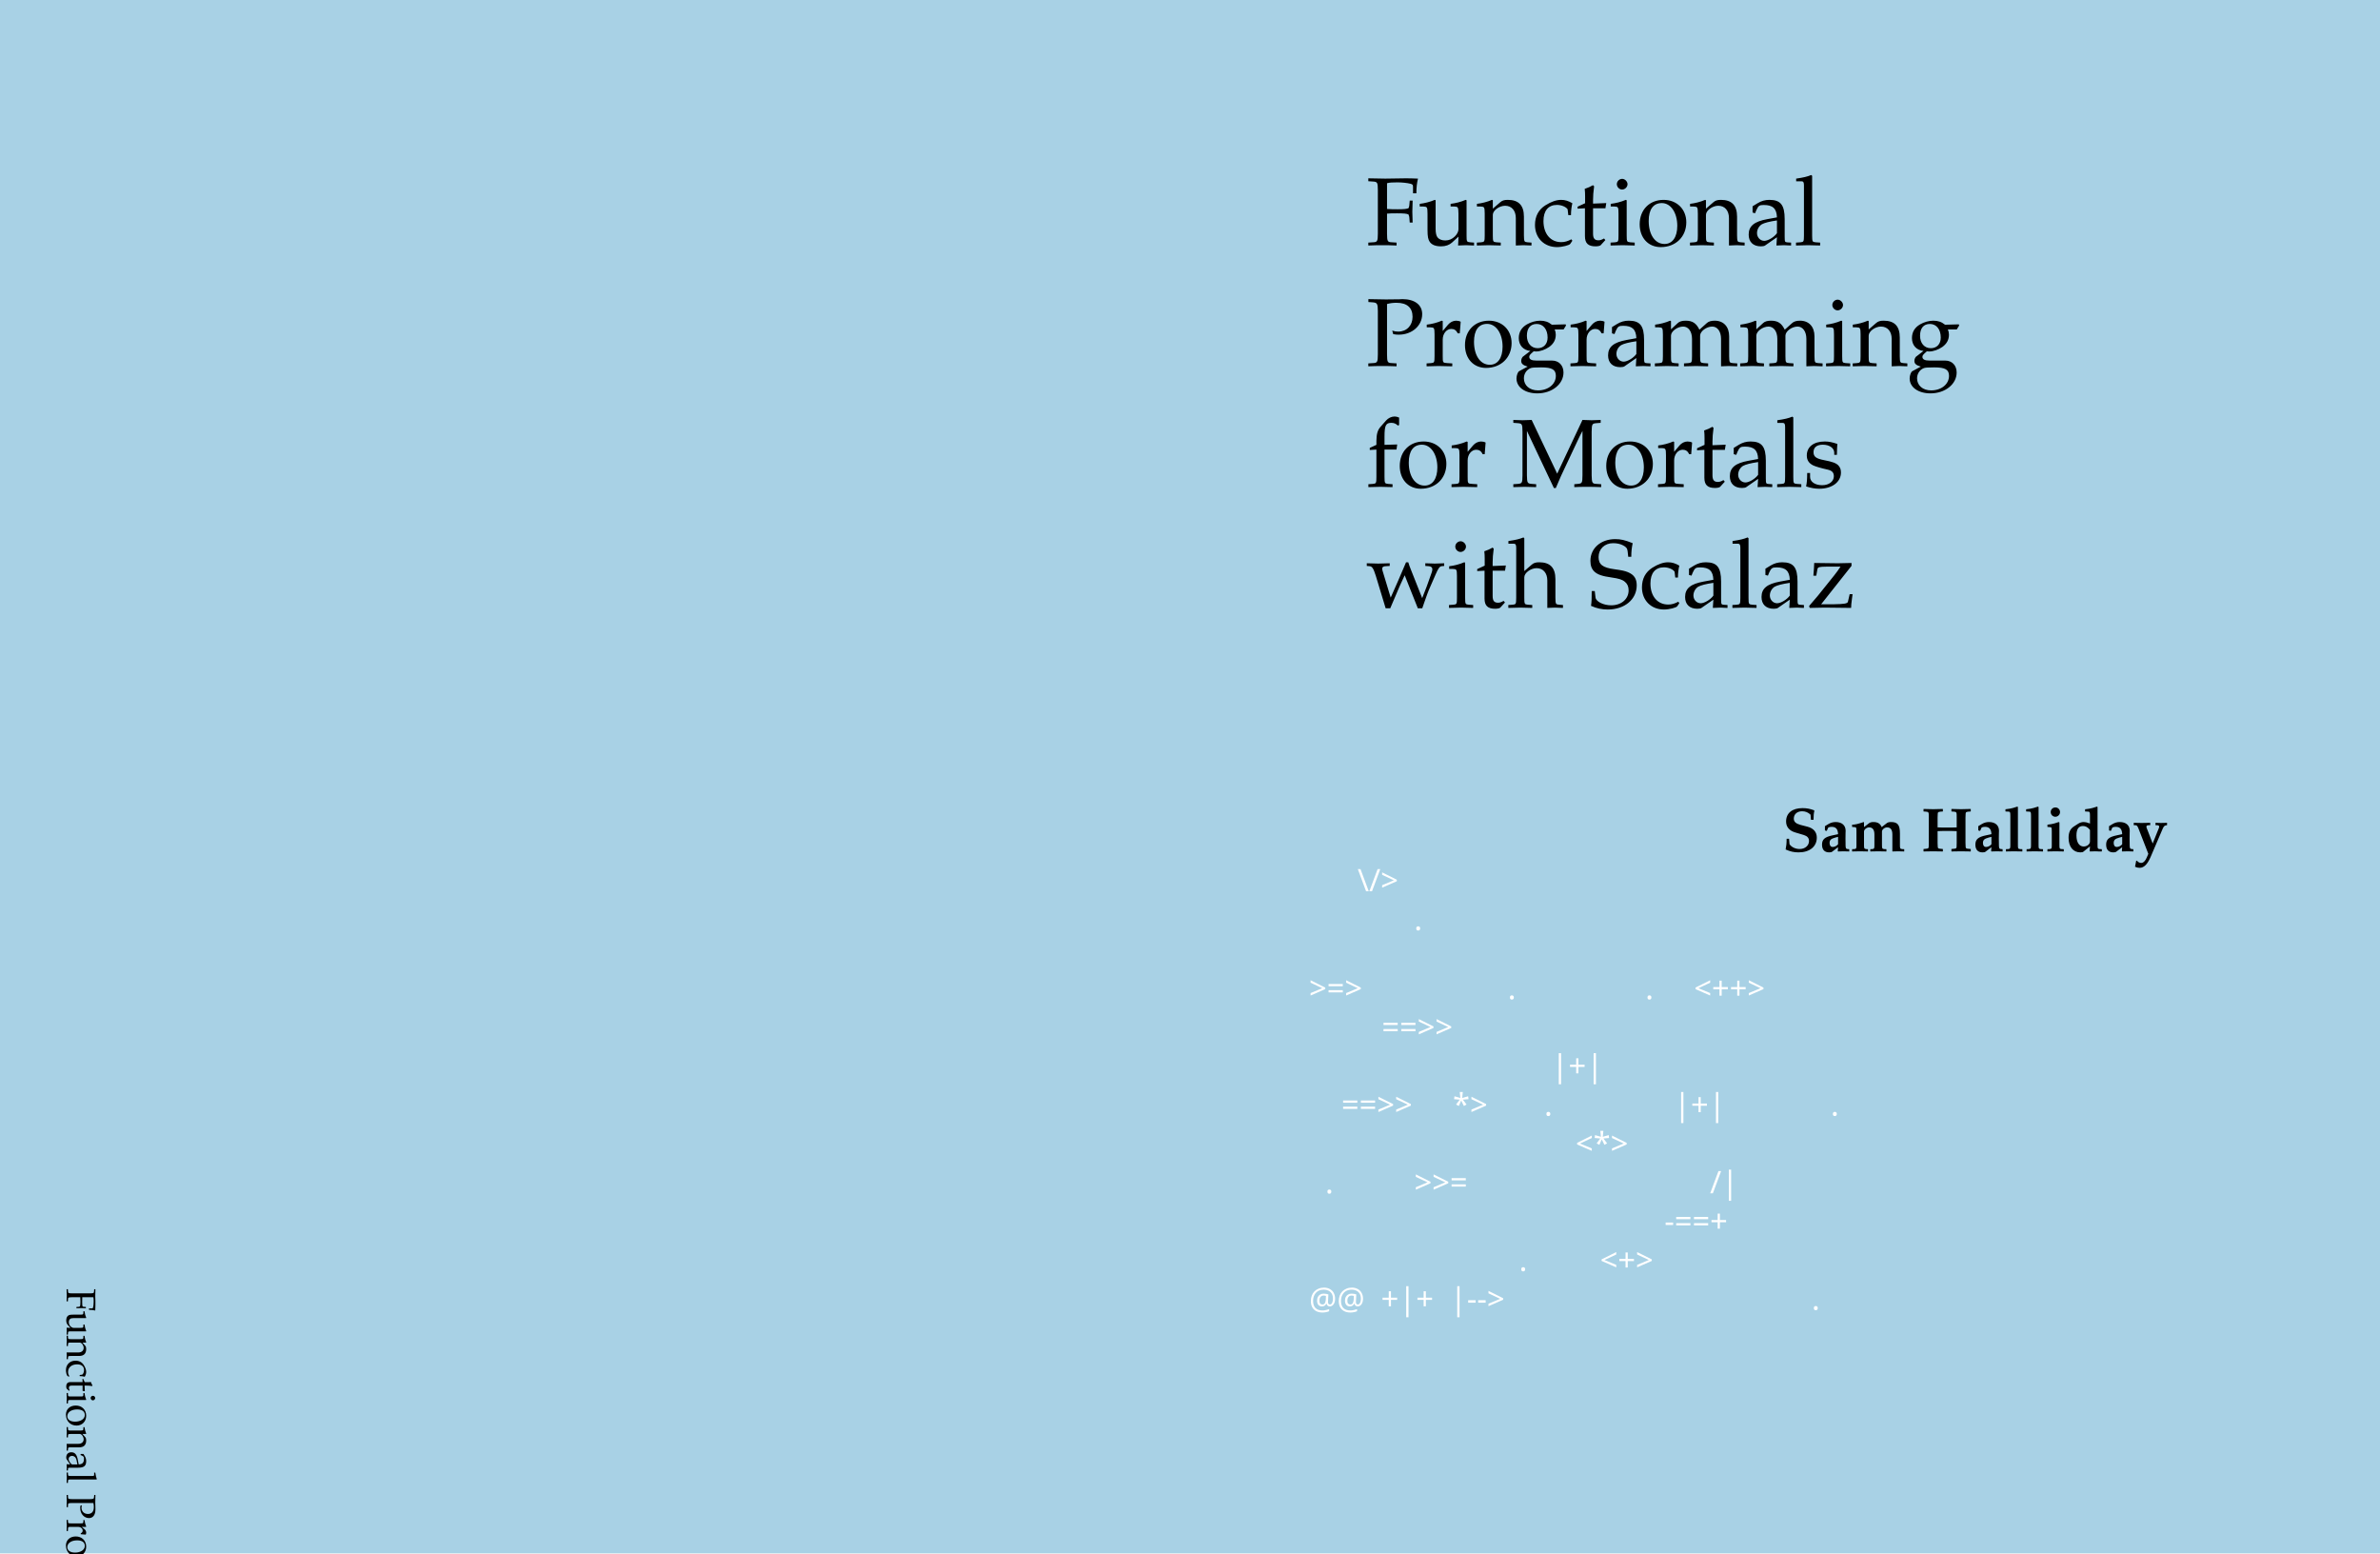
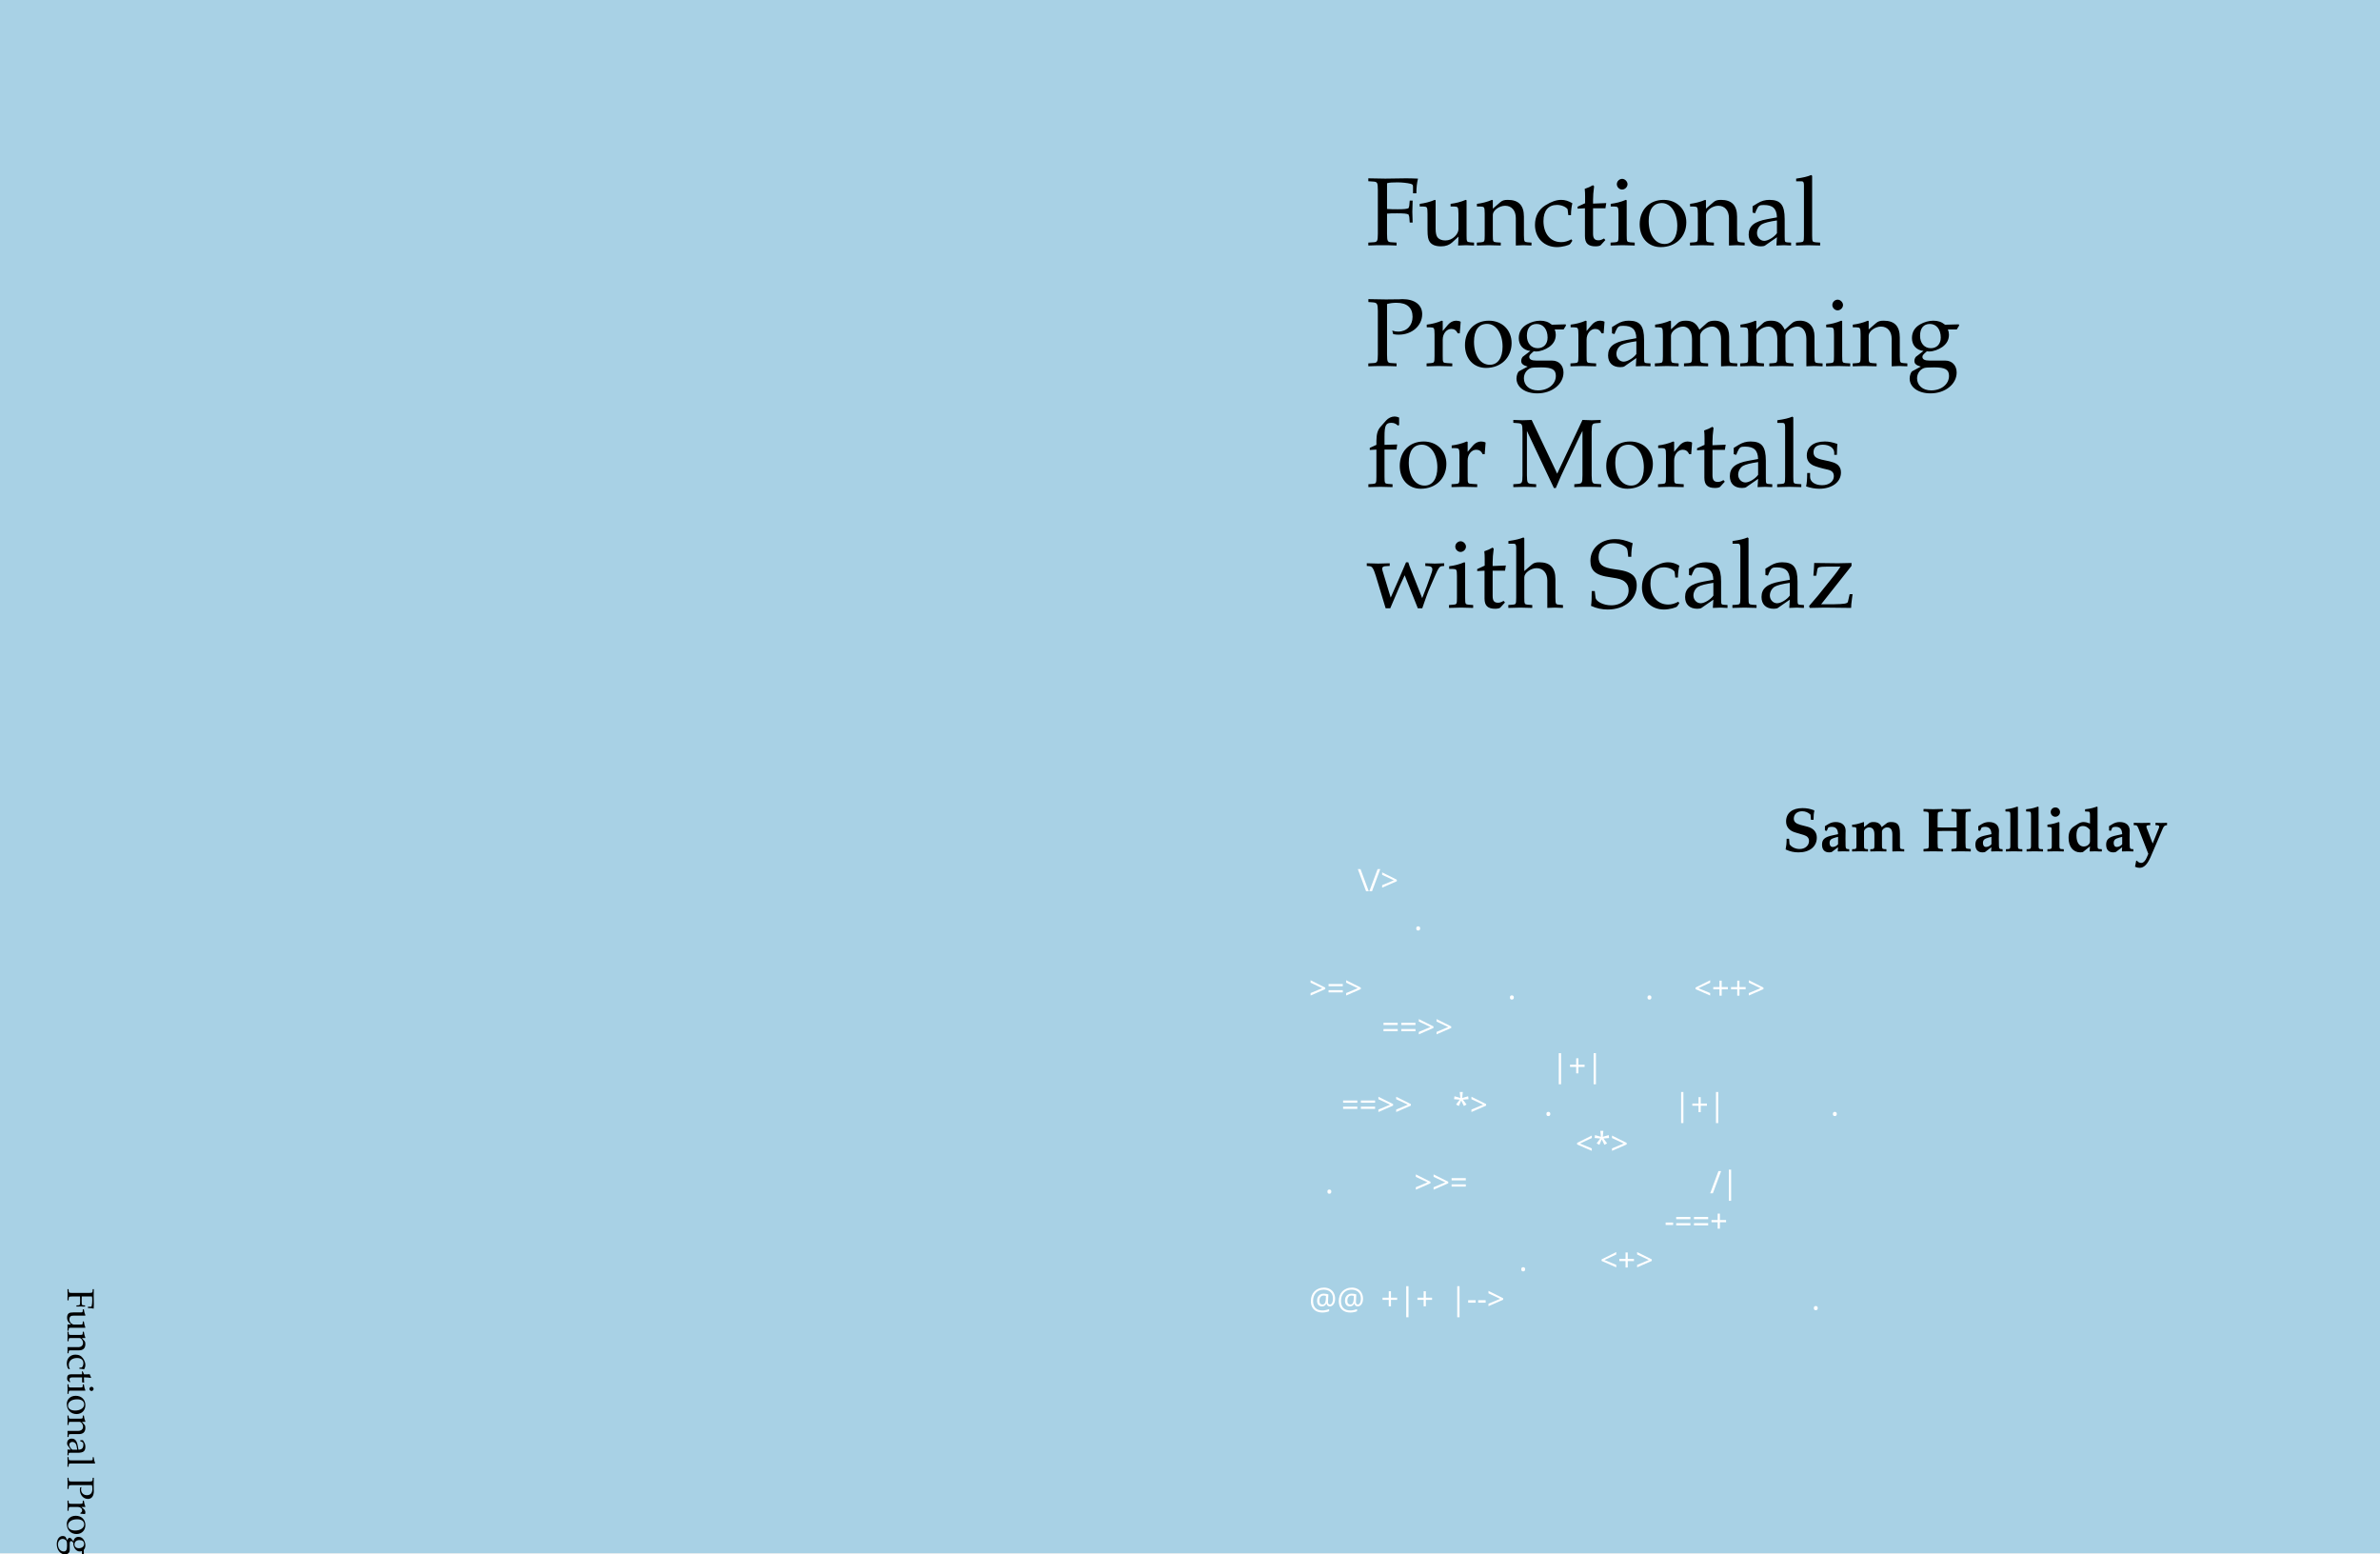
<svg xmlns="http://www.w3.org/2000/svg" width="1379.368pt" height="900pt" viewBox="0 0 486.61 317.5" version="1.1" id="svg2866">
  <defs id="defs2860" />
  <g id="layer1" transform="translate(0,20.49999)">
    <rect style="opacity:1;fill:#a8d1e5;fill-opacity:1;stroke:none;stroke-width:0.265;stroke-miterlimit:4;stroke-dasharray:none" id="rect6593" width="486.61" height="317.5" x="0" y="-20.5" />
    <rect style="opacity:1;fill:none;fill-opacity:0.261;stroke:none;stroke-width:0.418;stroke-miterlimit:4;stroke-dasharray:none" id="rect6595" width="23.06" height="317.5" x="231.775" y="-20.5" />
    <flowRoot xml:space="preserve" id="flowRoot7421" style="font-style:normal;font-variant:normal;font-weight:normal;font-stretch:normal;font-size:24px;line-height:1.25;font-family:P052;-inkscape-font-specification:'P052, Normal';font-variant-ligatures:normal;font-variant-caps:normal;font-variant-numeric:normal;font-feature-settings:normal;text-align:justify;letter-spacing:0px;word-spacing:0px;writing-mode:lr-tb;text-anchor:start;fill:#000000;fill-opacity:1;stroke:none" transform="matrix(0.2645833,0,0,0.2645833,15.34584,-15.73749)">
      <flowRegion id="flowRegion7423" style="font-style:normal;font-variant:normal;font-weight:normal;font-stretch:normal;font-size:24px;font-family:P052;-inkscape-font-specification:'P052, Normal';font-variant-ligatures:normal;font-variant-caps:normal;font-variant-numeric:normal;font-feature-settings:normal;text-align:justify;writing-mode:lr-tb;text-anchor:start">
        <rect id="rect7425" width="561.429" height="424.286" x="107.143" y="118.571" style="font-style:normal;font-variant:normal;font-weight:normal;font-stretch:normal;font-size:24px;font-family:P052;-inkscape-font-specification:'P052, Normal';font-variant-ligatures:normal;font-variant-caps:normal;font-variant-numeric:normal;font-feature-settings:normal;text-align:justify;writing-mode:lr-tb;text-anchor:start" />
      </flowRegion>
      <flowPara id="flowPara7431">This book is for the typical Scala developer, probably with a Java background, who is both sceptical and curious about the <flowSpan style="font-weight:bold" id="flowSpan7527">Functional Programming</flowSpan> (FP) paradigm.</flowPara>
      <flowPara id="flowPara7433" />
      <flowPara id="flowPara7435">This book justifies every concept with practical examples, including writing a web application.</flowPara>
    </flowRoot>
    <text xml:space="preserve" style="font-style:normal;font-variant:normal;font-weight:normal;font-stretch:normal;font-size:19.756px;line-height:1.25;font-family:P052;-inkscape-font-specification:'P052, Normal';font-variant-ligatures:normal;font-variant-caps:normal;font-variant-numeric:normal;font-feature-settings:normal;text-align:start;letter-spacing:0px;word-spacing:0px;writing-mode:lr-tb;text-anchor:start;fill:#000000;fill-opacity:1;stroke:none;stroke-width:0.265" x="279.324" y="29.62" id="text7439">
      <tspan id="tspan7437" x="279.324" y="29.62" style="font-style:normal;font-variant:normal;font-weight:normal;font-stretch:normal;font-size:19.756px;font-family:P052;-inkscape-font-specification:'P052, Normal';font-variant-ligatures:normal;font-variant-caps:normal;font-variant-numeric:normal;font-feature-settings:normal;text-align:start;writing-mode:lr-tb;text-anchor:start;stroke-width:0.265">Functional</tspan>
      <tspan x="279.324" y="54.314" style="font-style:normal;font-variant:normal;font-weight:normal;font-stretch:normal;font-size:19.756px;font-family:P052;-inkscape-font-specification:'P052, Normal';font-variant-ligatures:normal;font-variant-caps:normal;font-variant-numeric:normal;font-feature-settings:normal;text-align:start;writing-mode:lr-tb;text-anchor:start;stroke-width:0.265" id="tspan7445">Programming</tspan>
      <tspan x="279.324" y="79.009" style="font-style:normal;font-variant:normal;font-weight:normal;font-stretch:normal;font-size:19.756px;font-family:P052;-inkscape-font-specification:'P052, Normal';font-variant-ligatures:normal;font-variant-caps:normal;font-variant-numeric:normal;font-feature-settings:normal;text-align:start;writing-mode:lr-tb;text-anchor:start;stroke-width:0.265" id="tspan7441">for Mortals</tspan>
      <tspan x="279.324" y="103.703" style="font-style:normal;font-variant:normal;font-weight:normal;font-stretch:normal;font-size:19.756px;font-family:P052;-inkscape-font-specification:'P052, Normal';font-variant-ligatures:normal;font-variant-caps:normal;font-variant-numeric:normal;font-feature-settings:normal;text-align:start;writing-mode:lr-tb;text-anchor:start;stroke-width:0.265" id="tspan7443">with Scalaz</tspan>
    </text>
    <text xml:space="preserve" style="font-style:normal;font-variant:normal;font-weight:normal;font-stretch:normal;font-size:4.939px;line-height:1.25;font-family:sans-serif;-inkscape-font-specification:'sans-serif, Normal';font-variant-ligatures:normal;font-variant-caps:normal;font-variant-numeric:normal;font-feature-settings:normal;text-align:start;letter-spacing:0px;word-spacing:0px;writing-mode:lr-tb;text-anchor:start;fill:#000000;fill-opacity:1;stroke:none;stroke-width:0.265" x="364.369" y="153.52" id="text7449">
      <tspan id="tspan7447" x="364.369" y="153.52" style="font-style:normal;font-variant:normal;font-weight:bold;font-stretch:normal;font-size:12.7px;font-family:P052;-inkscape-font-specification:'P052, Bold';font-variant-ligatures:normal;font-variant-caps:normal;font-variant-numeric:normal;font-feature-settings:normal;text-align:start;writing-mode:lr-tb;text-anchor:start;stroke-width:0.265">Sam Halliday</tspan>
    </text>
    <flowRoot xml:space="preserve" id="flowRoot7451" style="font-style:normal;font-variant:normal;font-weight:normal;font-stretch:normal;font-size:18.667px;line-height:1.25;font-family:sans-serif;-inkscape-font-specification:'sans-serif, Normal';font-variant-ligatures:normal;font-variant-caps:normal;font-variant-numeric:normal;font-feature-settings:normal;text-align:start;letter-spacing:0px;word-spacing:0px;writing-mode:lr-tb;text-anchor:start;fill:#000000;fill-opacity:1;stroke:none" transform="matrix(0.2645833,0,0,0.2645833,0,-5.683316)">
      <flowRegion id="flowRegion7453">
        <rect id="rect7455" width="341.429" height="74.286" x="1377.143" y="615.714" />
      </flowRegion>
      <flowPara id="flowPara7457" style="font-style:normal;font-variant:normal;font-weight:normal;font-stretch:normal;font-size:42.667px;font-family:Hack;-inkscape-font-specification:'Hack, Normal';font-variant-ligatures:normal;font-variant-caps:normal;font-variant-numeric:normal;font-feature-settings:normal;text-align:start;writing-mode:lr-tb;text-anchor:start">@fommil</flowPara>
    </flowRoot>
    <text xml:space="preserve" style="font-style:normal;font-variant:normal;font-weight:normal;font-stretch:normal;font-size:4.939px;line-height:1.25;font-family:sans-serif;-inkscape-font-specification:'sans-serif, Normal';font-variant-ligatures:normal;font-variant-caps:normal;font-variant-numeric:normal;font-feature-settings:normal;text-align:start;letter-spacing:0px;word-spacing:0px;writing-mode:lr-tb;text-anchor:start;fill:#ffffff;fill-opacity:1;stroke:none;stroke-width:0.265" x="262.693" y="149.891" id="text7491">
      <tspan id="tspan7489" x="262.693" y="154.261" style="fill:#ffffff;fill-opacity:1;stroke-width:0.265" />
      <tspan x="262.693" y="161.683" style="font-style:normal;font-variant:normal;font-weight:normal;font-stretch:normal;font-size:6.35px;font-family:Hack;-inkscape-font-specification:'Hack, Normal';font-variant-ligatures:normal;font-variant-caps:normal;font-variant-numeric:normal;font-feature-settings:normal;text-align:start;writing-mode:lr-tb;text-anchor:start;fill:#ffffff;fill-opacity:1;stroke-width:0.265" id="tspan7493">         \/&gt;</tspan>
      <tspan x="262.693" y="169.621" style="font-style:normal;font-variant:normal;font-weight:normal;font-stretch:normal;font-size:6.35px;font-family:Hack;-inkscape-font-specification:'Hack, Normal';font-variant-ligatures:normal;font-variant-caps:normal;font-variant-numeric:normal;font-feature-settings:normal;text-align:start;writing-mode:lr-tb;text-anchor:start;fill:#ffffff;fill-opacity:1;stroke-width:0.265" id="tspan7495">                .</tspan>
      <tspan x="262.693" y="176.31" style="font-style:normal;font-variant:normal;font-weight:normal;font-stretch:normal;font-size:6.35px;font-family:Hack;-inkscape-font-specification:'Hack, Normal';font-variant-ligatures:normal;font-variant-caps:normal;font-variant-numeric:normal;font-feature-settings:normal;text-align:start;writing-mode:lr-tb;text-anchor:start;fill:#ffffff;fill-opacity:1;stroke-width:0.265" id="tspan7497" />
      <tspan x="262.693" y="183.732" style="font-style:normal;font-variant:normal;font-weight:normal;font-stretch:normal;font-size:6.35px;font-family:Hack;-inkscape-font-specification:'Hack, Normal';font-variant-ligatures:normal;font-variant-caps:normal;font-variant-numeric:normal;font-feature-settings:normal;text-align:start;writing-mode:lr-tb;text-anchor:start;fill:#ffffff;fill-opacity:1;stroke-width:0.265" id="tspan7499">   &gt;=&gt;                  .                .     &lt;++&gt;       </tspan>
      <tspan x="262.693" y="191.669" style="font-style:normal;font-variant:normal;font-weight:normal;font-stretch:normal;font-size:6.35px;font-family:Hack;-inkscape-font-specification:'Hack, Normal';font-variant-ligatures:normal;font-variant-caps:normal;font-variant-numeric:normal;font-feature-settings:normal;text-align:start;writing-mode:lr-tb;text-anchor:start;fill:#ffffff;fill-opacity:1;stroke-width:0.265" id="tspan7501">            ==&gt;&gt;                                          </tspan>
      <tspan x="262.693" y="199.607" style="font-style:normal;font-variant:normal;font-weight:normal;font-stretch:normal;font-size:6.35px;font-family:Hack;-inkscape-font-specification:'Hack, Normal';font-variant-ligatures:normal;font-variant-caps:normal;font-variant-numeric:normal;font-feature-settings:normal;text-align:start;writing-mode:lr-tb;text-anchor:start;fill:#ffffff;fill-opacity:1;stroke-width:0.265" id="tspan7503">                                 |+|                      </tspan>
      <tspan x="262.693" y="207.544" style="font-style:normal;font-variant:normal;font-weight:normal;font-stretch:normal;font-size:6.35px;font-family:Hack;-inkscape-font-specification:'Hack, Normal';font-variant-ligatures:normal;font-variant-caps:normal;font-variant-numeric:normal;font-feature-settings:normal;text-align:start;writing-mode:lr-tb;text-anchor:start;fill:#ffffff;fill-opacity:1;stroke-width:0.265" id="tspan7505">       ==&gt;&gt;     *&gt;       .               |+|             . </tspan>
      <tspan x="262.693" y="215.482" style="font-style:normal;font-variant:normal;font-weight:normal;font-stretch:normal;font-size:6.35px;font-family:Hack;-inkscape-font-specification:'Hack, Normal';font-variant-ligatures:normal;font-variant-caps:normal;font-variant-numeric:normal;font-feature-settings:normal;text-align:start;writing-mode:lr-tb;text-anchor:start;fill:#ffffff;fill-opacity:1;stroke-width:0.265" id="tspan7507">                                    &lt;*&gt;                   </tspan>
      <tspan x="262.693" y="223.419" style="font-style:normal;font-variant:normal;font-weight:normal;font-stretch:normal;font-size:6.35px;font-family:Hack;-inkscape-font-specification:'Hack, Normal';font-variant-ligatures:normal;font-variant-caps:normal;font-variant-numeric:normal;font-feature-settings:normal;text-align:start;writing-mode:lr-tb;text-anchor:start;fill:#ffffff;fill-opacity:1;stroke-width:0.265" id="tspan7509">     .          &gt;&gt;=                              /|       </tspan>
      <tspan x="262.693" y="231.357" style="font-style:normal;font-variant:normal;font-weight:normal;font-stretch:normal;font-size:6.35px;font-family:Hack;-inkscape-font-specification:'Hack, Normal';font-variant-ligatures:normal;font-variant-caps:normal;font-variant-numeric:normal;font-feature-settings:normal;text-align:start;writing-mode:lr-tb;text-anchor:start;fill:#ffffff;fill-opacity:1;stroke-width:0.265" id="tspan7511">                                               -==+       </tspan>
      <tspan x="262.693" y="239.294" style="font-style:normal;font-variant:normal;font-weight:normal;font-stretch:normal;font-size:6.35px;font-family:Hack;-inkscape-font-specification:'Hack, Normal';font-variant-ligatures:normal;font-variant-caps:normal;font-variant-numeric:normal;font-feature-settings:normal;text-align:start;writing-mode:lr-tb;text-anchor:start;fill:#ffffff;fill-opacity:1;stroke-width:0.265" id="tspan7513">                             .         &lt;+&gt;                </tspan>
      <tspan x="262.693" y="247.232" style="font-style:normal;font-variant:normal;font-weight:normal;font-stretch:normal;font-size:6.35px;font-family:Hack;-inkscape-font-specification:'Hack, Normal';font-variant-ligatures:normal;font-variant-caps:normal;font-variant-numeric:normal;font-feature-settings:normal;text-align:start;writing-mode:lr-tb;text-anchor:start;fill:#ffffff;fill-opacity:1;stroke-width:0.265" id="tspan7515">   @@  +|+  |--&gt;                                      .    </tspan>
      <tspan x="262.693" y="253.921" style="font-style:normal;font-variant:normal;font-weight:normal;font-stretch:normal;font-size:6.35px;font-family:Hack;-inkscape-font-specification:'Hack, Normal';font-variant-ligatures:normal;font-variant-caps:normal;font-variant-numeric:normal;font-feature-settings:normal;text-align:start;writing-mode:lr-tb;text-anchor:start;fill:#ffffff;fill-opacity:1;stroke-width:0.265" id="tspan7517" />
    </text>
    <text xml:space="preserve" style="font-style:normal;font-variant:normal;font-weight:normal;font-stretch:normal;font-size:8.467px;line-height:1.25;font-family:P052;-inkscape-font-specification:'P052, Normal';font-variant-ligatures:normal;font-variant-caps:normal;font-variant-numeric:normal;font-feature-settings:normal;text-align:start;letter-spacing:0px;word-spacing:0px;writing-mode:tb-rl;text-anchor:start;fill:#000000;fill-opacity:1;stroke:none;stroke-width:0.265" x="242.661" y="15.752" id="text7521">
-       <tspan id="tspan7531" x="15.565" y="242.848">Functional Programming for Mortals with Scalaz        Sam Halliday</tspan>
+       <tspan id="tspan7531" x="15.565" y="242.848" style="-inkscape-font-specification:'P052, Normal';font-family:P052;font-weight:normal;font-style:normal;font-stretch:normal;font-variant:normal;font-size:7.761px;text-anchor:start;text-align:start;writing-mode:tb;font-variant-ligatures:normal;font-variant-caps:normal;font-variant-numeric:normal;font-feature-settings:normal">Functional Programming for Mortals with Scalaz        Sam Halliday</tspan>
    </text>
  </g>
</svg>
